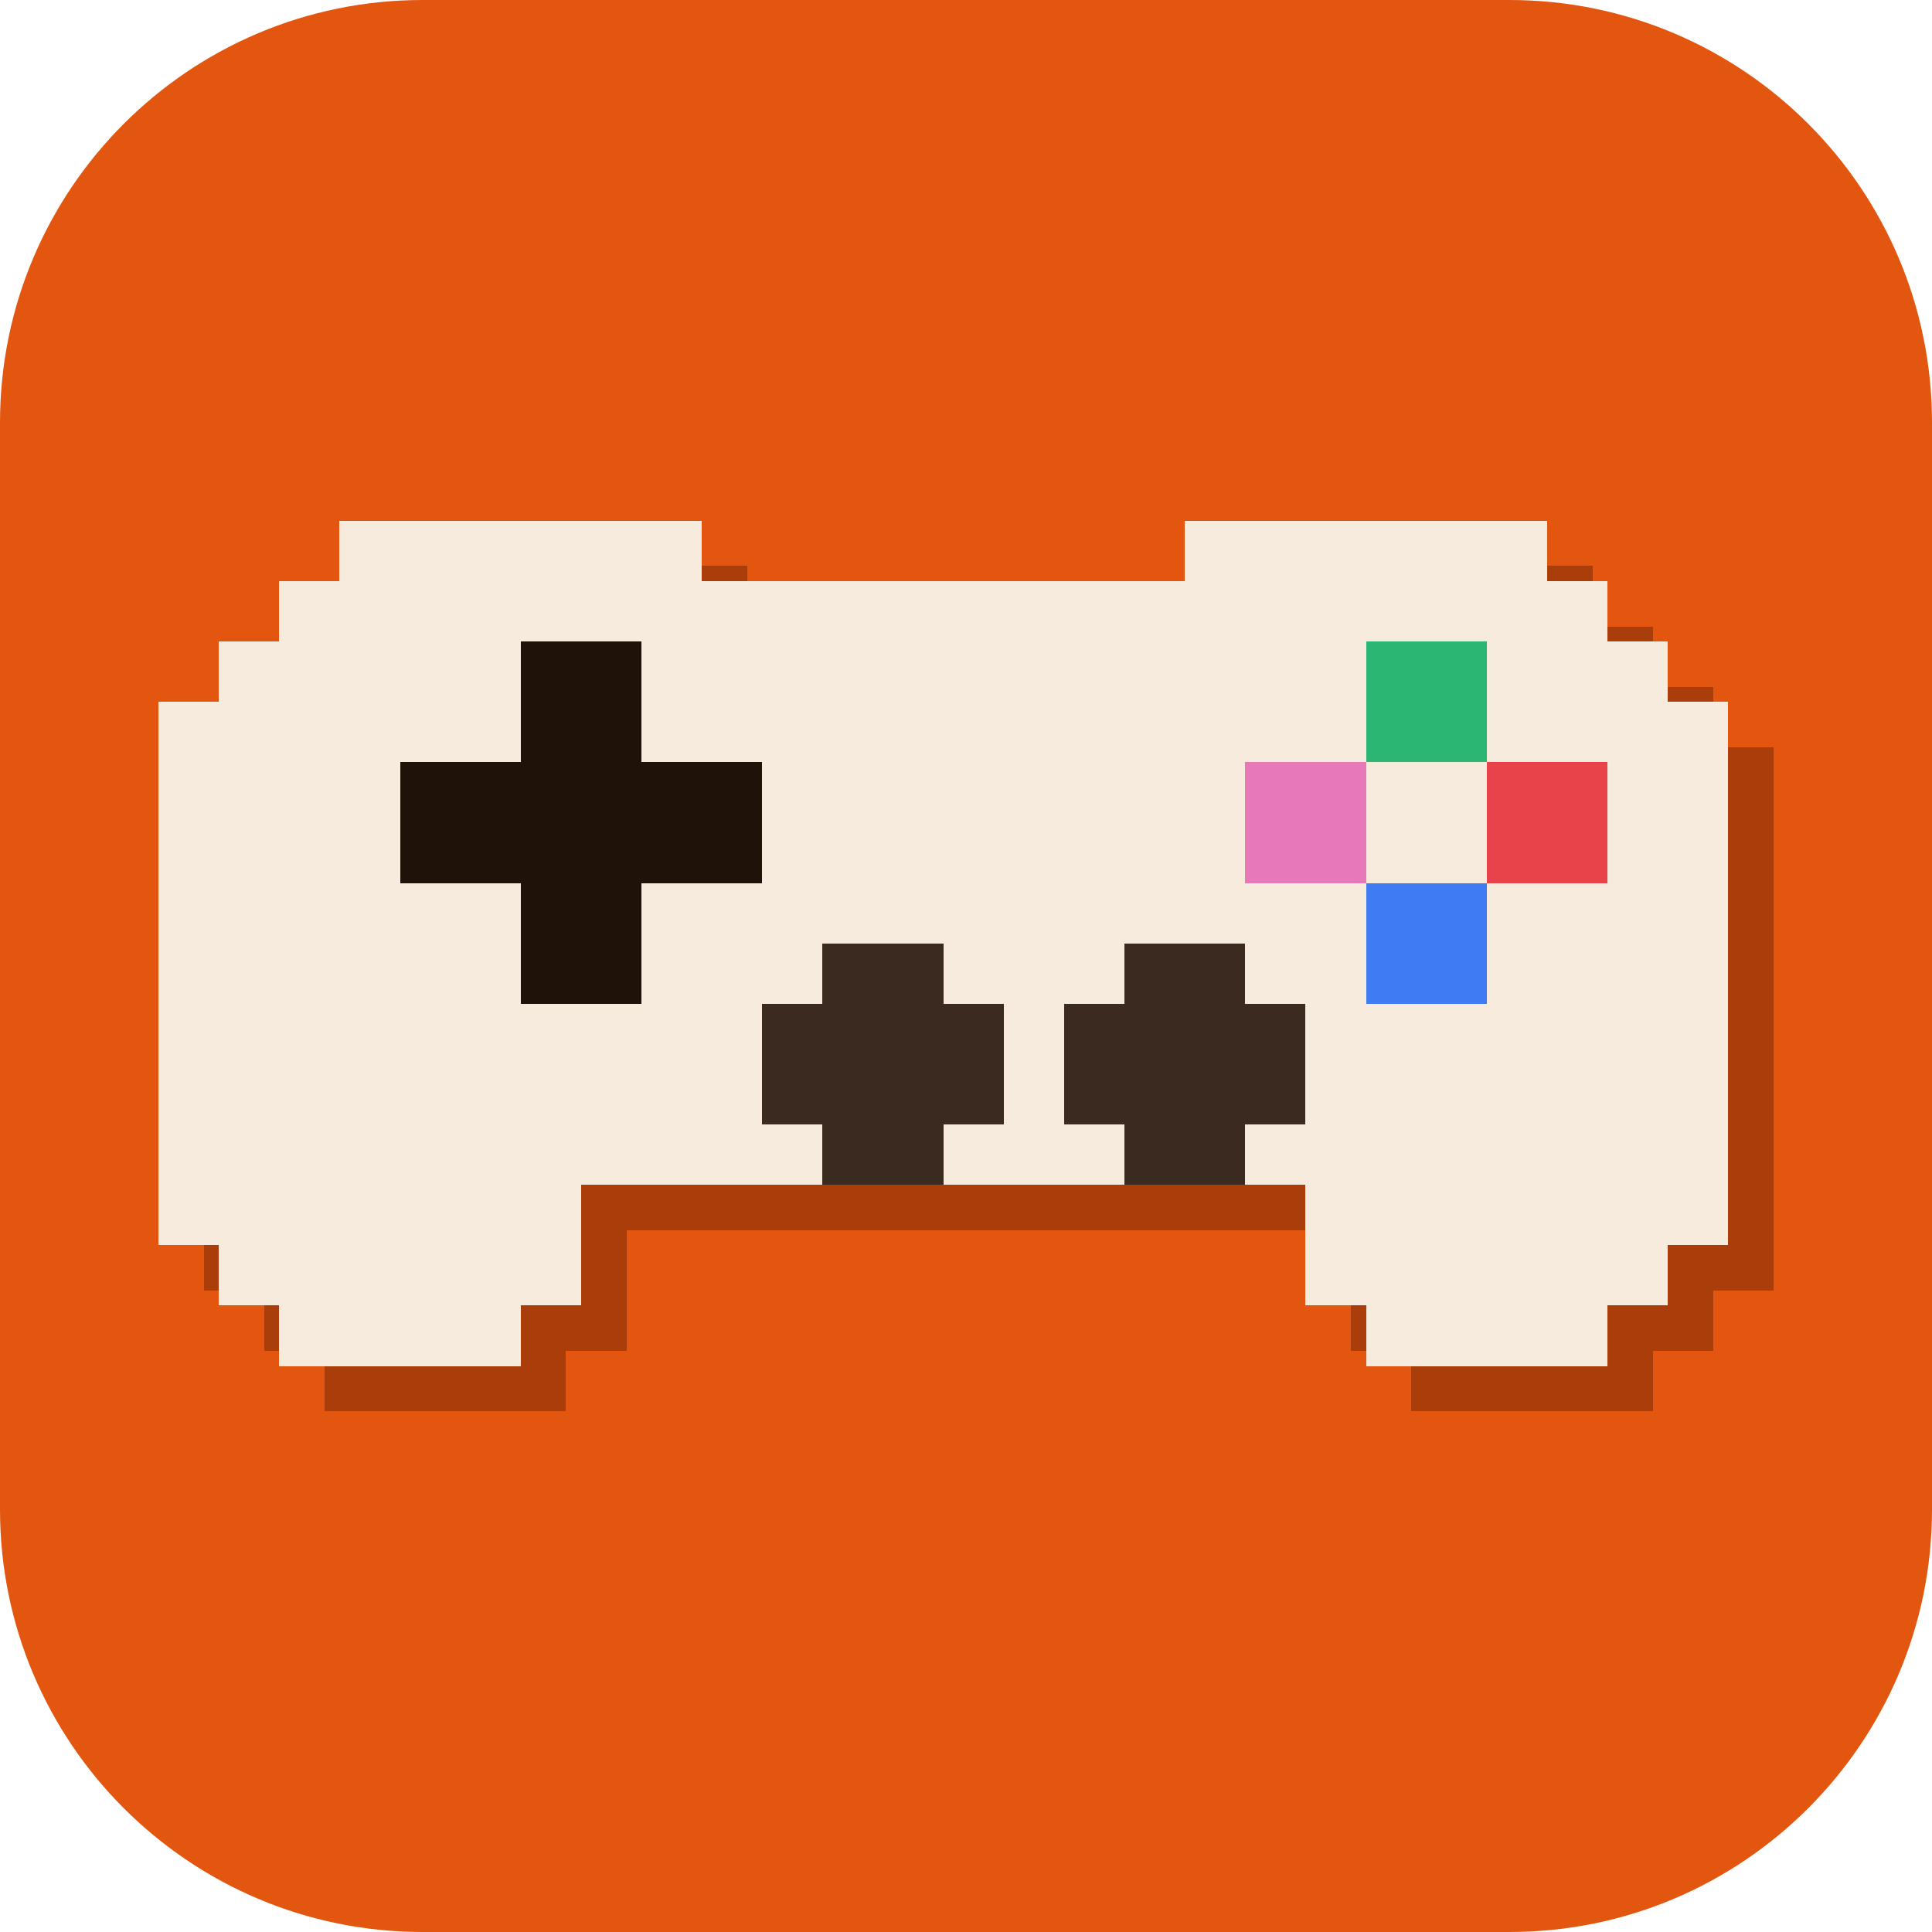
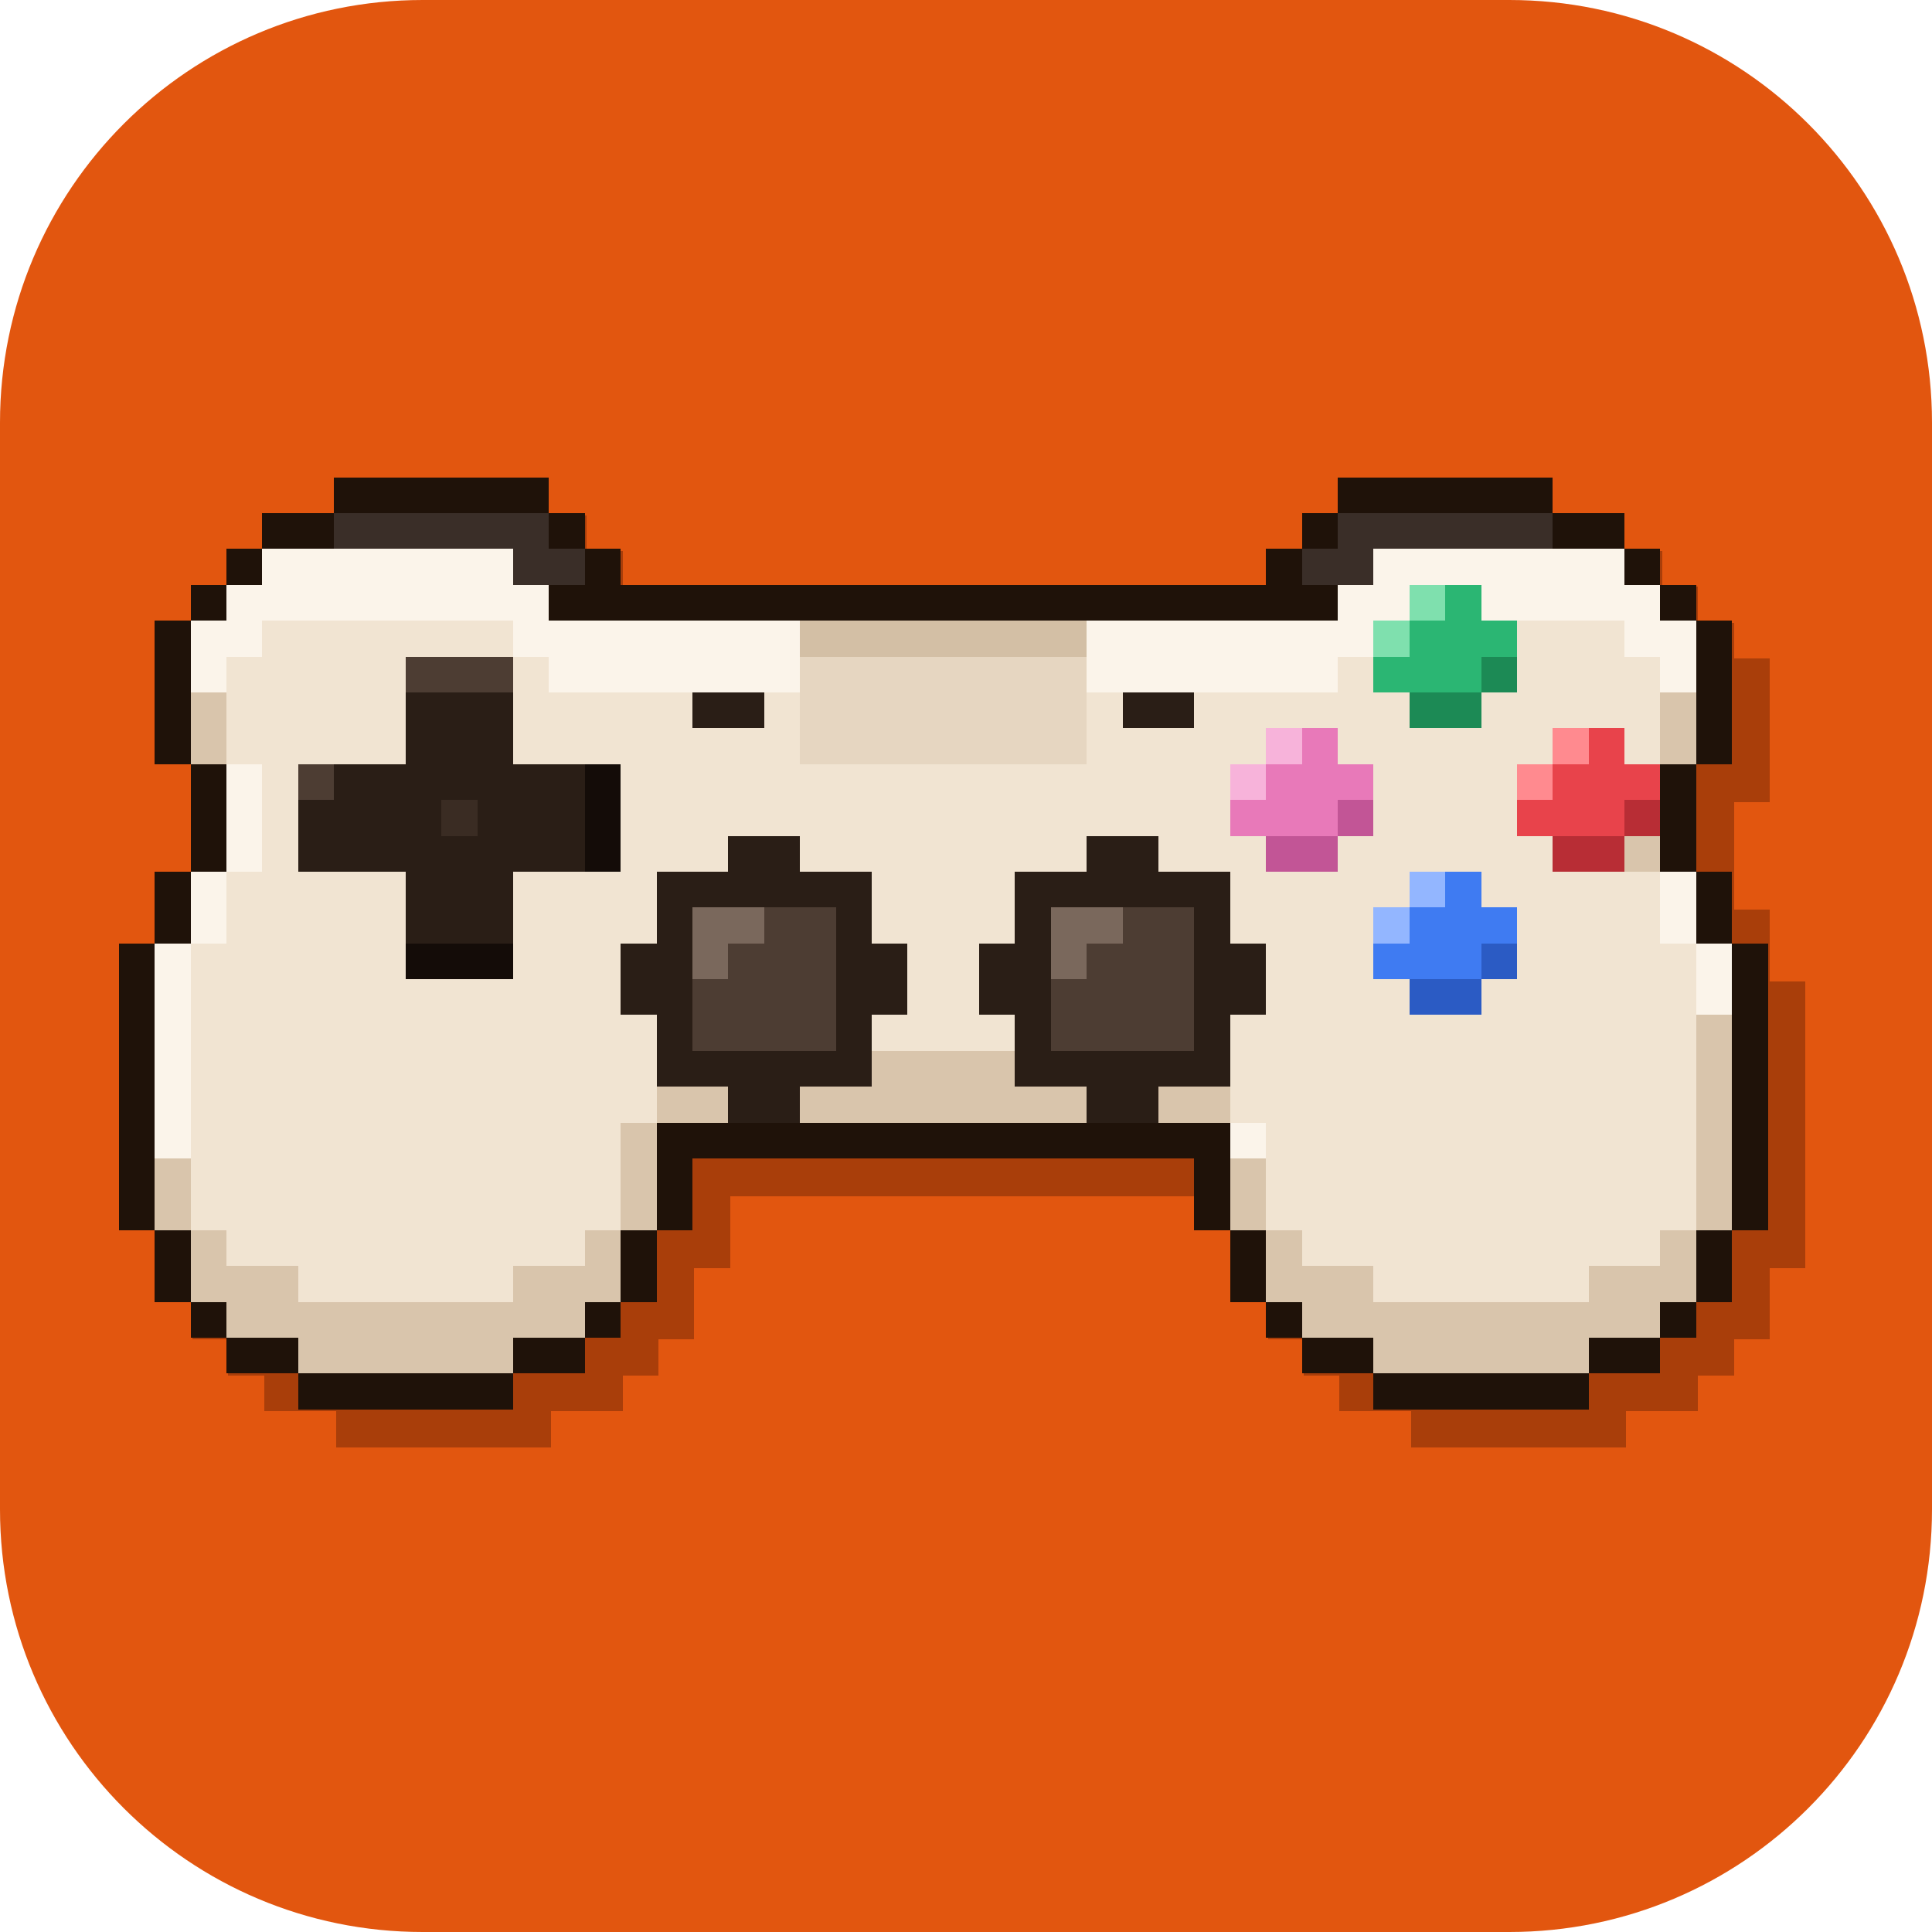
<svg xmlns="http://www.w3.org/2000/svg" viewBox="0 0 512 512" role="img" aria-label="rea-game: a pixel gamepad and its twin">
  <rect width="512" height="512" rx="112" fill="#E2560F" />
  <g fill="#7A2A05" opacity="0.55" shape-rendering="crispEdges">
-     <rect x="102" y="150" width="96" height="16" />
-     <rect x="326" y="150" width="96" height="16" />
-     <rect x="86" y="166" width="352" height="16" />
-     <rect x="70" y="182" width="384" height="16" />
-     <rect x="54" y="198" width="416" height="16" />
-     <rect x="54" y="214" width="416" height="16" />
-     <rect x="54" y="230" width="416" height="16" />
-     <rect x="54" y="246" width="416" height="16" />
-     <rect x="54" y="262" width="416" height="16" />
-     <rect x="54" y="278" width="416" height="16" />
-     <rect x="54" y="294" width="416" height="16" />
-     <rect x="54" y="310" width="416" height="16" />
-     <rect x="54" y="326" width="112" height="16" />
-     <rect x="358" y="326" width="112" height="16" />
-     <rect x="70" y="342" width="96" height="16" />
-     <rect x="358" y="342" width="96" height="16" />
-     <rect x="86" y="358" width="64" height="16" />
-     <rect x="374" y="358" width="64" height="16" />
-   </g>
-   <g fill="#F6EBDD" shape-rendering="crispEdges">
-     <rect x="90" y="138" width="96" height="16" />
-     <rect x="314" y="138" width="96" height="16" />
-     <rect x="74" y="154" width="352" height="16" />
-     <rect x="58" y="170" width="80" height="16" />
-     <rect x="170" y="170" width="192" height="16" />
-     <rect x="394" y="170" width="48" height="16" />
-     <rect x="42" y="186" width="96" height="16" />
-     <rect x="170" y="186" width="192" height="16" />
-     <rect x="394" y="186" width="64" height="16" />
-     <rect x="42" y="202" width="64" height="16" />
-     <rect x="202" y="202" width="128" height="16" />
-     <rect x="362" y="202" width="32" height="16" />
-     <rect x="426" y="202" width="32" height="16" />
-     <rect x="42" y="218" width="64" height="16" />
-     <rect x="202" y="218" width="128" height="16" />
-     <rect x="362" y="218" width="32" height="16" />
-     <rect x="426" y="218" width="32" height="16" />
-     <rect x="42" y="234" width="96" height="16" />
-     <rect x="170" y="234" width="192" height="16" />
-     <rect x="394" y="234" width="64" height="16" />
-     <rect x="42" y="250" width="96" height="16" />
-     <rect x="170" y="250" width="48" height="16" />
-     <rect x="250" y="250" width="48" height="16" />
-     <rect x="330" y="250" width="32" height="16" />
-     <rect x="394" y="250" width="64" height="16" />
-     <rect x="42" y="266" width="160" height="16" />
-     <rect x="266" y="266" width="16" height="16" />
-     <rect x="346" y="266" width="112" height="16" />
-     <rect x="42" y="282" width="160" height="16" />
-     <rect x="266" y="282" width="16" height="16" />
-     <rect x="346" y="282" width="112" height="16" />
-     <rect x="42" y="298" width="176" height="16" />
-     <rect x="250" y="298" width="48" height="16" />
-     <rect x="330" y="298" width="128" height="16" />
-     <rect x="42" y="314" width="112" height="16" />
-     <rect x="346" y="314" width="112" height="16" />
-     <rect x="58" y="330" width="96" height="16" />
-     <rect x="346" y="330" width="96" height="16" />
-     <rect x="74" y="346" width="64" height="16" />
-     <rect x="362" y="346" width="64" height="16" />
+     <rect x="98.5" y="136.5" width="57" height="9.5" />
+     <rect x="364.5" y="136.5" width="57" height="9.5" />
+     <rect x="79.5" y="146" width="85.5" height="9.5" />
+     <rect x="355" y="146" width="85.5" height="9.5" />
+     <rect x="70" y="155.5" width="104.5" height="9.5" />
+     <rect x="345.5" y="155.5" width="104.5" height="9.5" />
+     <rect x="60.5" y="165" width="399" height="9.5" />
+     <rect x="51" y="174.5" width="418" height="9.5" />
+     <rect x="51" y="184" width="418" height="9.5" />
+     <rect x="51" y="193.5" width="418" height="9.5" />
+     <rect x="51" y="203" width="418" height="9.5" />
+     <rect x="60.5" y="212.5" width="399" height="9.5" />
+     <rect x="60.5" y="222" width="399" height="9.5" />
+     <rect x="60.5" y="231.5" width="399" height="9.5" />
+     <rect x="51" y="241" width="418" height="9.5" />
+     <rect x="51" y="250.5" width="418" height="9.5" />
+     <rect x="41.5" y="260" width="437" height="9.5" />
+     <rect x="41.5" y="269.5" width="437" height="9.5" />
+     <rect x="41.5" y="279" width="437" height="9.5" />
+     <rect x="41.5" y="288.5" width="437" height="9.5" />
+     <rect x="41.5" y="298" width="437" height="9.5" />
+     <rect x="41.5" y="307.5" width="437" height="9.5" />
+     <rect x="41.5" y="317" width="152" height="9.5" />
+     <rect x="326.5" y="317" width="152" height="9.5" />
+     <rect x="41.5" y="326.5" width="152" height="9.5" />
+     <rect x="326.5" y="326.5" width="152" height="9.5" />
+     <rect x="51" y="336" width="133" height="9.5" />
+     <rect x="336" y="336" width="133" height="9.5" />
+     <rect x="51" y="345.5" width="133" height="9.5" />
+     <rect x="336" y="345.5" width="133" height="9.5" />
+     <rect x="60.5" y="355" width="114" height="9.5" />
+     <rect x="345.5" y="355" width="114" height="9.5" />
+     <rect x="70" y="364.5" width="95" height="9.5" />
+     <rect x="355" y="364.5" width="95" height="9.5" />
+     <rect x="89" y="374" width="57" height="9.5" />
+     <rect x="374" y="374" width="57" height="9.5" />
  </g>
  <g fill="#1F1209" shape-rendering="crispEdges">
-     <rect x="138" y="170" width="32" height="16" />
-     <rect x="138" y="186" width="32" height="16" />
-     <rect x="106" y="202" width="96" height="16" />
-     <rect x="106" y="218" width="96" height="16" />
-     <rect x="138" y="234" width="32" height="16" />
-     <rect x="138" y="250" width="32" height="16" />
+     <rect x="88.5" y="126.5" width="57" height="9.5" />
+     <rect x="354.5" y="126.5" width="57" height="9.5" />
+     <rect x="69.5" y="136" width="19" height="9.5" />
+     <rect x="145.5" y="136" width="9.5" height="9.5" />
+     <rect x="345" y="136" width="9.5" height="9.5" />
+     <rect x="411.5" y="136" width="19" height="9.5" />
+     <rect x="60" y="145.5" width="9.5" height="9.5" />
+     <rect x="155" y="145.5" width="9.5" height="9.5" />
+     <rect x="335.5" y="145.5" width="9.5" height="9.5" />
+     <rect x="430.5" y="145.5" width="9.5" height="9.5" />
+     <rect x="50.5" y="155" width="9.5" height="9.5" />
+     <rect x="145.5" y="155" width="209" height="9.5" />
+     <rect x="440" y="155" width="9.5" height="9.5" />
+     <rect x="41" y="164.5" width="9.5" height="9.5" />
+     <rect x="449.5" y="164.5" width="9.5" height="9.5" />
+     <rect x="41" y="174" width="9.5" height="9.5" />
+     <rect x="449.5" y="174" width="9.5" height="9.5" />
+     <rect x="41" y="183.5" width="9.5" height="9.5" />
+     <rect x="449.5" y="183.5" width="9.5" height="9.5" />
+     <rect x="41" y="193" width="9.5" height="9.5" />
+     <rect x="449.5" y="193" width="9.5" height="9.5" />
+     <rect x="50.5" y="202.5" width="9.5" height="9.5" />
+     <rect x="440" y="202.5" width="9.5" height="9.5" />
+     <rect x="50.5" y="212" width="9.5" height="9.5" />
+     <rect x="440" y="212" width="9.5" height="9.5" />
+     <rect x="50.5" y="221.5" width="9.5" height="9.5" />
+     <rect x="440" y="221.5" width="9.5" height="9.5" />
+     <rect x="41" y="231" width="9.5" height="9.5" />
+     <rect x="449.5" y="231" width="9.5" height="9.5" />
+     <rect x="41" y="240.5" width="9.5" height="9.5" />
+     <rect x="449.5" y="240.5" width="9.5" height="9.5" />
+     <rect x="31.5" y="250" width="9.5" height="9.5" />
+     <rect x="459" y="250" width="9.5" height="9.5" />
+     <rect x="31.5" y="259.5" width="9.5" height="9.5" />
+     <rect x="459" y="259.5" width="9.5" height="9.5" />
+     <rect x="31.5" y="269" width="9.5" height="9.5" />
+     <rect x="459" y="269" width="9.5" height="9.5" />
+     <rect x="31.5" y="278.5" width="9.5" height="9.5" />
+     <rect x="459" y="278.5" width="9.5" height="9.5" />
+     <rect x="31.5" y="288" width="9.5" height="9.5" />
+     <rect x="459" y="288" width="9.5" height="9.5" />
+     <rect x="31.5" y="297.5" width="9.5" height="9.5" />
+     <rect x="174" y="297.5" width="152" height="9.5" />
+     <rect x="459" y="297.5" width="9.5" height="9.5" />
+     <rect x="31.5" y="307" width="9.5" height="9.5" />
+     <rect x="174" y="307" width="9.5" height="9.5" />
+     <rect x="316.5" y="307" width="9.5" height="9.5" />
+     <rect x="459" y="307" width="9.5" height="9.5" />
+     <rect x="31.5" y="316.5" width="9.5" height="9.5" />
+     <rect x="174" y="316.5" width="9.5" height="9.5" />
+     <rect x="316.5" y="316.5" width="9.5" height="9.5" />
+     <rect x="459" y="316.5" width="9.5" height="9.5" />
+     <rect x="41" y="326" width="9.5" height="9.5" />
+     <rect x="164.5" y="326" width="9.5" height="9.5" />
+     <rect x="326" y="326" width="9.5" height="9.5" />
+     <rect x="449.5" y="326" width="9.5" height="9.5" />
+     <rect x="41" y="335.5" width="9.5" height="9.5" />
+     <rect x="164.5" y="335.5" width="9.5" height="9.5" />
+     <rect x="326" y="335.5" width="9.5" height="9.5" />
+     <rect x="449.5" y="335.5" width="9.5" height="9.5" />
+     <rect x="50.5" y="345" width="9.5" height="9.5" />
+     <rect x="155" y="345" width="9.5" height="9.5" />
+     <rect x="335.5" y="345" width="9.5" height="9.5" />
+     <rect x="440" y="345" width="9.5" height="9.5" />
+     <rect x="60" y="354.5" width="19" height="9.5" />
+     <rect x="136" y="354.5" width="19" height="9.5" />
+     <rect x="345" y="354.5" width="19" height="9.5" />
+     <rect x="421" y="354.5" width="19" height="9.5" />
+     <rect x="79" y="364" width="57" height="9.5" />
+     <rect x="364" y="364" width="57" height="9.5" />
+   </g>
+   <g fill="#3A2E28" shape-rendering="crispEdges">
+     <rect x="88.5" y="136" width="57" height="9.5" />
+     <rect x="354.5" y="136" width="57" height="9.5" />
+     <rect x="136" y="145.5" width="19" height="9.5" />
+     <rect x="345" y="145.5" width="19" height="9.5" />
+   </g>
+   <g fill="#FBF4EA" shape-rendering="crispEdges">
+     <rect x="69.5" y="145.5" width="66.5" height="9.5" />
+     <rect x="364" y="145.5" width="66.5" height="9.5" />
+     <rect x="60" y="155" width="85.5" height="9.5" />
+     <rect x="354.5" y="155" width="19" height="9.5" />
+     <rect x="392.5" y="155" width="47.5" height="9.5" />
+     <rect x="50.5" y="164.5" width="19" height="9.5" />
+     <rect x="136" y="164.5" width="76" height="9.5" />
+     <rect x="288" y="164.5" width="76" height="9.5" />
+     <rect x="430.5" y="164.5" width="19" height="9.5" />
+     <rect x="50.5" y="174" width="9.5" height="9.5" />
+     <rect x="145.5" y="174" width="66.5" height="9.5" />
+     <rect x="288" y="174" width="66.5" height="9.5" />
+     <rect x="440" y="174" width="9.5" height="9.5" />
+     <rect x="60" y="202.5" width="9.5" height="9.5" />
+     <rect x="60" y="212" width="9.5" height="9.5" />
+     <rect x="60" y="221.5" width="9.5" height="9.5" />
+     <rect x="50.5" y="231" width="9.5" height="9.5" />
+     <rect x="440" y="231" width="9.5" height="9.5" />
+     <rect x="50.5" y="240.5" width="9.5" height="9.5" />
+     <rect x="440" y="240.5" width="9.5" height="9.5" />
+     <rect x="41" y="250" width="9.5" height="9.5" />
+     <rect x="449.5" y="250" width="9.5" height="9.5" />
+     <rect x="41" y="259.5" width="9.5" height="9.5" />
+     <rect x="449.5" y="259.5" width="9.5" height="9.5" />
+     <rect x="41" y="269" width="9.5" height="9.5" />
+     <rect x="41" y="278.5" width="9.5" height="9.5" />
+     <rect x="41" y="288" width="9.5" height="9.5" />
+     <rect x="41" y="297.5" width="9.5" height="9.5" />
+     <rect x="326" y="297.5" width="9.5" height="9.5" />
+   </g>
+   <g fill="#7FE0AE" shape-rendering="crispEdges">
+     <rect x="373.5" y="155" width="9.5" height="9.5" />
+     <rect x="364" y="164.5" width="9.5" height="9.5" />
  </g>
  <g fill="#2BB673" shape-rendering="crispEdges">
-     <rect x="362" y="170" width="32" height="16" />
-     <rect x="362" y="186" width="32" height="16" />
+     <rect x="383" y="155" width="9.5" height="9.5" />
+     <rect x="373.5" y="164.5" width="28.5" height="9.5" />
+     <rect x="364" y="174" width="28.5" height="9.5" />
+   </g>
+   <g fill="#F1E4D2" shape-rendering="crispEdges">
+     <rect x="69.5" y="164.5" width="66.5" height="9.5" />
+     <rect x="402" y="164.5" width="28.5" height="9.5" />
+     <rect x="60" y="174" width="47.5" height="9.5" />
+     <rect x="136" y="174" width="9.5" height="9.5" />
+     <rect x="354.5" y="174" width="9.5" height="9.5" />
+     <rect x="402" y="174" width="38" height="9.5" />
+     <rect x="60" y="183.5" width="47.5" height="9.5" />
+     <rect x="136" y="183.5" width="47.5" height="9.5" />
+     <rect x="202.5" y="183.5" width="9.5" height="9.5" />
+     <rect x="288" y="183.5" width="9.5" height="9.5" />
+     <rect x="316.5" y="183.5" width="57" height="9.5" />
+     <rect x="392.5" y="183.5" width="47.5" height="9.5" />
+     <rect x="60" y="193" width="47.5" height="9.5" />
+     <rect x="136" y="193" width="76" height="9.5" />
+     <rect x="288" y="193" width="47.5" height="9.5" />
+     <rect x="354.5" y="193" width="57" height="9.5" />
+     <rect x="430.5" y="193" width="9.5" height="9.5" />
+     <rect x="69.5" y="202.5" width="9.5" height="9.5" />
+     <rect x="164.5" y="202.5" width="161.5" height="9.5" />
+     <rect x="364" y="202.5" width="38" height="9.5" />
+     <rect x="69.5" y="212" width="9.5" height="9.5" />
+     <rect x="164.5" y="212" width="161.5" height="9.5" />
+     <rect x="364" y="212" width="38" height="9.5" />
+     <rect x="69.5" y="221.5" width="9.5" height="9.5" />
+     <rect x="164.5" y="221.5" width="28.5" height="9.5" />
+     <rect x="212" y="221.5" width="76" height="9.5" />
+     <rect x="307" y="221.5" width="28.5" height="9.5" />
+     <rect x="354.5" y="221.5" width="57" height="9.5" />
+     <rect x="60" y="231" width="47.5" height="9.5" />
+     <rect x="136" y="231" width="38" height="9.5" />
+     <rect x="231" y="231" width="38" height="9.5" />
+     <rect x="326" y="231" width="47.5" height="9.5" />
+     <rect x="392.5" y="231" width="47.5" height="9.5" />
+     <rect x="60" y="240.5" width="47.5" height="9.5" />
+     <rect x="136" y="240.5" width="38" height="9.5" />
+     <rect x="231" y="240.5" width="38" height="9.5" />
+     <rect x="326" y="240.5" width="38" height="9.5" />
+     <rect x="402" y="240.5" width="38" height="9.5" />
+     <rect x="50.5" y="250" width="57" height="9.5" />
+     <rect x="136" y="250" width="28.5" height="9.5" />
+     <rect x="240.5" y="250" width="19" height="9.5" />
+     <rect x="335.5" y="250" width="28.5" height="9.5" />
+     <rect x="402" y="250" width="47.5" height="9.5" />
+     <rect x="50.5" y="259.5" width="114" height="9.5" />
+     <rect x="240.5" y="259.5" width="19" height="9.5" />
+     <rect x="335.5" y="259.5" width="38" height="9.5" />
+     <rect x="392.5" y="259.5" width="57" height="9.5" />
+     <rect x="50.5" y="269" width="123.5" height="9.5" />
+     <rect x="231" y="269" width="38" height="9.5" />
+     <rect x="326" y="269" width="123.5" height="9.5" />
+     <rect x="50.5" y="278.5" width="123.5" height="9.5" />
+     <rect x="326" y="278.5" width="123.5" height="9.5" />
+     <rect x="50.5" y="288" width="123.5" height="9.5" />
+     <rect x="326" y="288" width="123.5" height="9.5" />
+     <rect x="50.5" y="297.5" width="114" height="9.5" />
+     <rect x="335.5" y="297.5" width="114" height="9.5" />
+     <rect x="50.5" y="307" width="114" height="9.5" />
+     <rect x="335.5" y="307" width="114" height="9.5" />
+     <rect x="50.5" y="316.5" width="114" height="9.5" />
+     <rect x="335.5" y="316.5" width="114" height="9.5" />
+     <rect x="60" y="326" width="95" height="9.5" />
+     <rect x="345" y="326" width="95" height="9.5" />
+     <rect x="79" y="335.5" width="57" height="9.5" />
+     <rect x="364" y="335.5" width="57" height="9.5" />
+   </g>
+   <g fill="#D3BFA5" shape-rendering="crispEdges">
+     <rect x="212" y="164.5" width="76" height="9.5" />
+   </g>
+   <g fill="#4D3D33" shape-rendering="crispEdges">
+     <rect x="107.5" y="174" width="28.5" height="9.5" />
+     <rect x="79" y="202.5" width="9.5" height="9.5" />
+     <rect x="202.5" y="240.5" width="19" height="9.5" />
+     <rect x="297.5" y="240.5" width="19" height="9.5" />
+     <rect x="193" y="250" width="28.5" height="9.5" />
+     <rect x="288" y="250" width="28.5" height="9.5" />
+     <rect x="183.5" y="259.5" width="38" height="9.5" />
+     <rect x="278.5" y="259.5" width="38" height="9.5" />
+     <rect x="183.5" y="269" width="38" height="9.5" />
+     <rect x="278.5" y="269" width="38" height="9.5" />
+   </g>
+   <g fill="#E6D6C1" shape-rendering="crispEdges">
+     <rect x="212" y="174" width="76" height="9.5" />
+     <rect x="212" y="183.5" width="76" height="9.5" />
+     <rect x="212" y="193" width="76" height="9.5" />
+   </g>
+   <g fill="#1C8A55" shape-rendering="crispEdges">
+     <rect x="392.5" y="174" width="9.5" height="9.5" />
+     <rect x="373.5" y="183.5" width="19" height="9.5" />
+   </g>
+   <g fill="#D9C5AC" shape-rendering="crispEdges">
+     <rect x="50.5" y="183.5" width="9.5" height="9.5" />
+     <rect x="440" y="183.5" width="9.5" height="9.5" />
+     <rect x="50.5" y="193" width="9.5" height="9.5" />
+     <rect x="440" y="193" width="9.5" height="9.5" />
+     <rect x="430.5" y="221.5" width="9.5" height="9.5" />
+     <rect x="449.5" y="269" width="9.5" height="9.5" />
+     <rect x="231" y="278.5" width="38" height="9.5" />
+     <rect x="449.5" y="278.5" width="9.5" height="9.5" />
+     <rect x="174" y="288" width="19" height="9.5" />
+     <rect x="212" y="288" width="76" height="9.5" />
+     <rect x="307" y="288" width="19" height="9.5" />
+     <rect x="449.5" y="288" width="9.5" height="9.5" />
+     <rect x="164.5" y="297.5" width="9.5" height="9.5" />
+     <rect x="449.5" y="297.5" width="9.5" height="9.5" />
+     <rect x="41" y="307" width="9.5" height="9.5" />
+     <rect x="164.5" y="307" width="9.5" height="9.5" />
+     <rect x="326" y="307" width="9.5" height="9.5" />
+     <rect x="449.5" y="307" width="9.5" height="9.5" />
+     <rect x="41" y="316.5" width="9.5" height="9.5" />
+     <rect x="164.5" y="316.5" width="9.5" height="9.5" />
+     <rect x="326" y="316.5" width="9.5" height="9.5" />
+     <rect x="449.5" y="316.5" width="9.5" height="9.5" />
+     <rect x="50.5" y="326" width="9.5" height="9.5" />
+     <rect x="155" y="326" width="9.5" height="9.5" />
+     <rect x="335.5" y="326" width="9.5" height="9.5" />
+     <rect x="440" y="326" width="9.5" height="9.5" />
+     <rect x="50.5" y="335.5" width="28.5" height="9.5" />
+     <rect x="136" y="335.5" width="28.5" height="9.5" />
+     <rect x="335.5" y="335.5" width="28.5" height="9.5" />
+     <rect x="421" y="335.5" width="28.5" height="9.5" />
+     <rect x="60" y="345" width="95" height="9.5" />
+     <rect x="345" y="345" width="95" height="9.5" />
+     <rect x="79" y="354.5" width="57" height="9.5" />
+     <rect x="364" y="354.5" width="57" height="9.5" />
+   </g>
+   <g fill="#2A1E16" shape-rendering="crispEdges">
+     <rect x="107.5" y="183.5" width="28.5" height="9.5" />
+     <rect x="183.5" y="183.5" width="19" height="9.5" />
+     <rect x="297.5" y="183.5" width="19" height="9.5" />
+     <rect x="107.5" y="193" width="28.5" height="9.5" />
+     <rect x="88.5" y="202.5" width="66.5" height="9.5" />
+     <rect x="79" y="212" width="38" height="9.5" />
+     <rect x="126.5" y="212" width="28.5" height="9.5" />
+     <rect x="79" y="221.5" width="76" height="9.5" />
+     <rect x="193" y="221.5" width="19" height="9.5" />
+     <rect x="288" y="221.5" width="19" height="9.5" />
+     <rect x="107.5" y="231" width="28.5" height="9.5" />
+     <rect x="174" y="231" width="57" height="9.5" />
+     <rect x="269" y="231" width="57" height="9.5" />
+     <rect x="107.5" y="240.5" width="28.5" height="9.5" />
+     <rect x="174" y="240.5" width="9.5" height="9.5" />
+     <rect x="221.5" y="240.5" width="9.5" height="9.5" />
+     <rect x="269" y="240.5" width="9.5" height="9.5" />
+     <rect x="316.5" y="240.5" width="9.5" height="9.5" />
+     <rect x="164.5" y="250" width="19" height="9.5" />
+     <rect x="221.5" y="250" width="19" height="9.5" />
+     <rect x="259.5" y="250" width="19" height="9.5" />
+     <rect x="316.5" y="250" width="19" height="9.5" />
+     <rect x="164.5" y="259.5" width="19" height="9.5" />
+     <rect x="221.5" y="259.5" width="19" height="9.5" />
+     <rect x="259.5" y="259.5" width="19" height="9.5" />
+     <rect x="316.5" y="259.5" width="19" height="9.5" />
+     <rect x="174" y="269" width="9.5" height="9.5" />
+     <rect x="221.5" y="269" width="9.5" height="9.5" />
+     <rect x="269" y="269" width="9.5" height="9.5" />
+     <rect x="316.5" y="269" width="9.5" height="9.5" />
+     <rect x="174" y="278.5" width="57" height="9.5" />
+     <rect x="269" y="278.5" width="57" height="9.5" />
+     <rect x="193" y="288" width="19" height="9.5" />
+     <rect x="288" y="288" width="19" height="9.5" />
+   </g>
+   <g fill="#F7B3DA" shape-rendering="crispEdges">
+     <rect x="335.5" y="193" width="9.5" height="9.5" />
+     <rect x="326" y="202.5" width="9.5" height="9.5" />
  </g>
  <g fill="#E879B9" shape-rendering="crispEdges">
-     <rect x="330" y="202" width="32" height="16" />
-     <rect x="330" y="218" width="32" height="16" />
+     <rect x="345" y="193" width="9.5" height="9.5" />
+     <rect x="335.5" y="202.5" width="28.5" height="9.5" />
+     <rect x="326" y="212" width="28.5" height="9.5" />
+   </g>
+   <g fill="#FF8A8F" shape-rendering="crispEdges">
+     <rect x="411.5" y="193" width="9.5" height="9.5" />
+     <rect x="402" y="202.5" width="9.5" height="9.5" />
  </g>
  <g fill="#E8434B" shape-rendering="crispEdges">
-     <rect x="394" y="202" width="32" height="16" />
-     <rect x="394" y="218" width="32" height="16" />
+     <rect x="421" y="193" width="9.5" height="9.5" />
+     <rect x="411.5" y="202.5" width="28.5" height="9.5" />
+     <rect x="402" y="212" width="28.5" height="9.5" />
+   </g>
+   <g fill="#140C08" shape-rendering="crispEdges">
+     <rect x="155" y="202.5" width="9.5" height="9.5" />
+     <rect x="155" y="212" width="9.5" height="9.5" />
+     <rect x="155" y="221.5" width="9.5" height="9.5" />
+     <rect x="107.5" y="250" width="28.5" height="9.5" />
+   </g>
+   <g fill="#3A2C23" shape-rendering="crispEdges">
+     <rect x="117" y="212" width="9.5" height="9.5" />
+   </g>
+   <g fill="#C25596" shape-rendering="crispEdges">
+     <rect x="354.5" y="212" width="9.5" height="9.5" />
+     <rect x="335.5" y="221.5" width="19" height="9.5" />
+   </g>
+   <g fill="#B82D35" shape-rendering="crispEdges">
+     <rect x="430.5" y="212" width="9.5" height="9.5" />
+     <rect x="411.5" y="221.5" width="19" height="9.5" />
+   </g>
+   <g fill="#93B6FF" shape-rendering="crispEdges">
+     <rect x="373.5" y="231" width="9.5" height="9.5" />
+     <rect x="364" y="240.5" width="9.5" height="9.5" />
  </g>
  <g fill="#3F7BF2" shape-rendering="crispEdges">
-     <rect x="362" y="234" width="32" height="16" />
-     <rect x="362" y="250" width="32" height="16" />
-   </g>
-   <g fill="#3A2A20" shape-rendering="crispEdges">
-     <rect x="218" y="250" width="32" height="16" />
-     <rect x="298" y="250" width="32" height="16" />
-     <rect x="202" y="266" width="64" height="16" />
-     <rect x="282" y="266" width="64" height="16" />
-     <rect x="202" y="282" width="64" height="16" />
-     <rect x="282" y="282" width="64" height="16" />
-     <rect x="218" y="298" width="32" height="16" />
-     <rect x="298" y="298" width="32" height="16" />
+     <rect x="383" y="231" width="9.5" height="9.5" />
+     <rect x="373.5" y="240.5" width="28.5" height="9.5" />
+     <rect x="364" y="250" width="28.5" height="9.5" />
+   </g>
+   <g fill="#7A685C" shape-rendering="crispEdges">
+     <rect x="183.5" y="240.5" width="19" height="9.5" />
+     <rect x="278.5" y="240.5" width="19" height="9.5" />
+     <rect x="183.5" y="250" width="9.5" height="9.5" />
+     <rect x="278.5" y="250" width="9.5" height="9.5" />
+   </g>
+   <g fill="#2B5BC4" shape-rendering="crispEdges">
+     <rect x="392.5" y="250" width="9.5" height="9.5" />
+     <rect x="373.5" y="259.5" width="19" height="9.5" />
  </g>
</svg>
